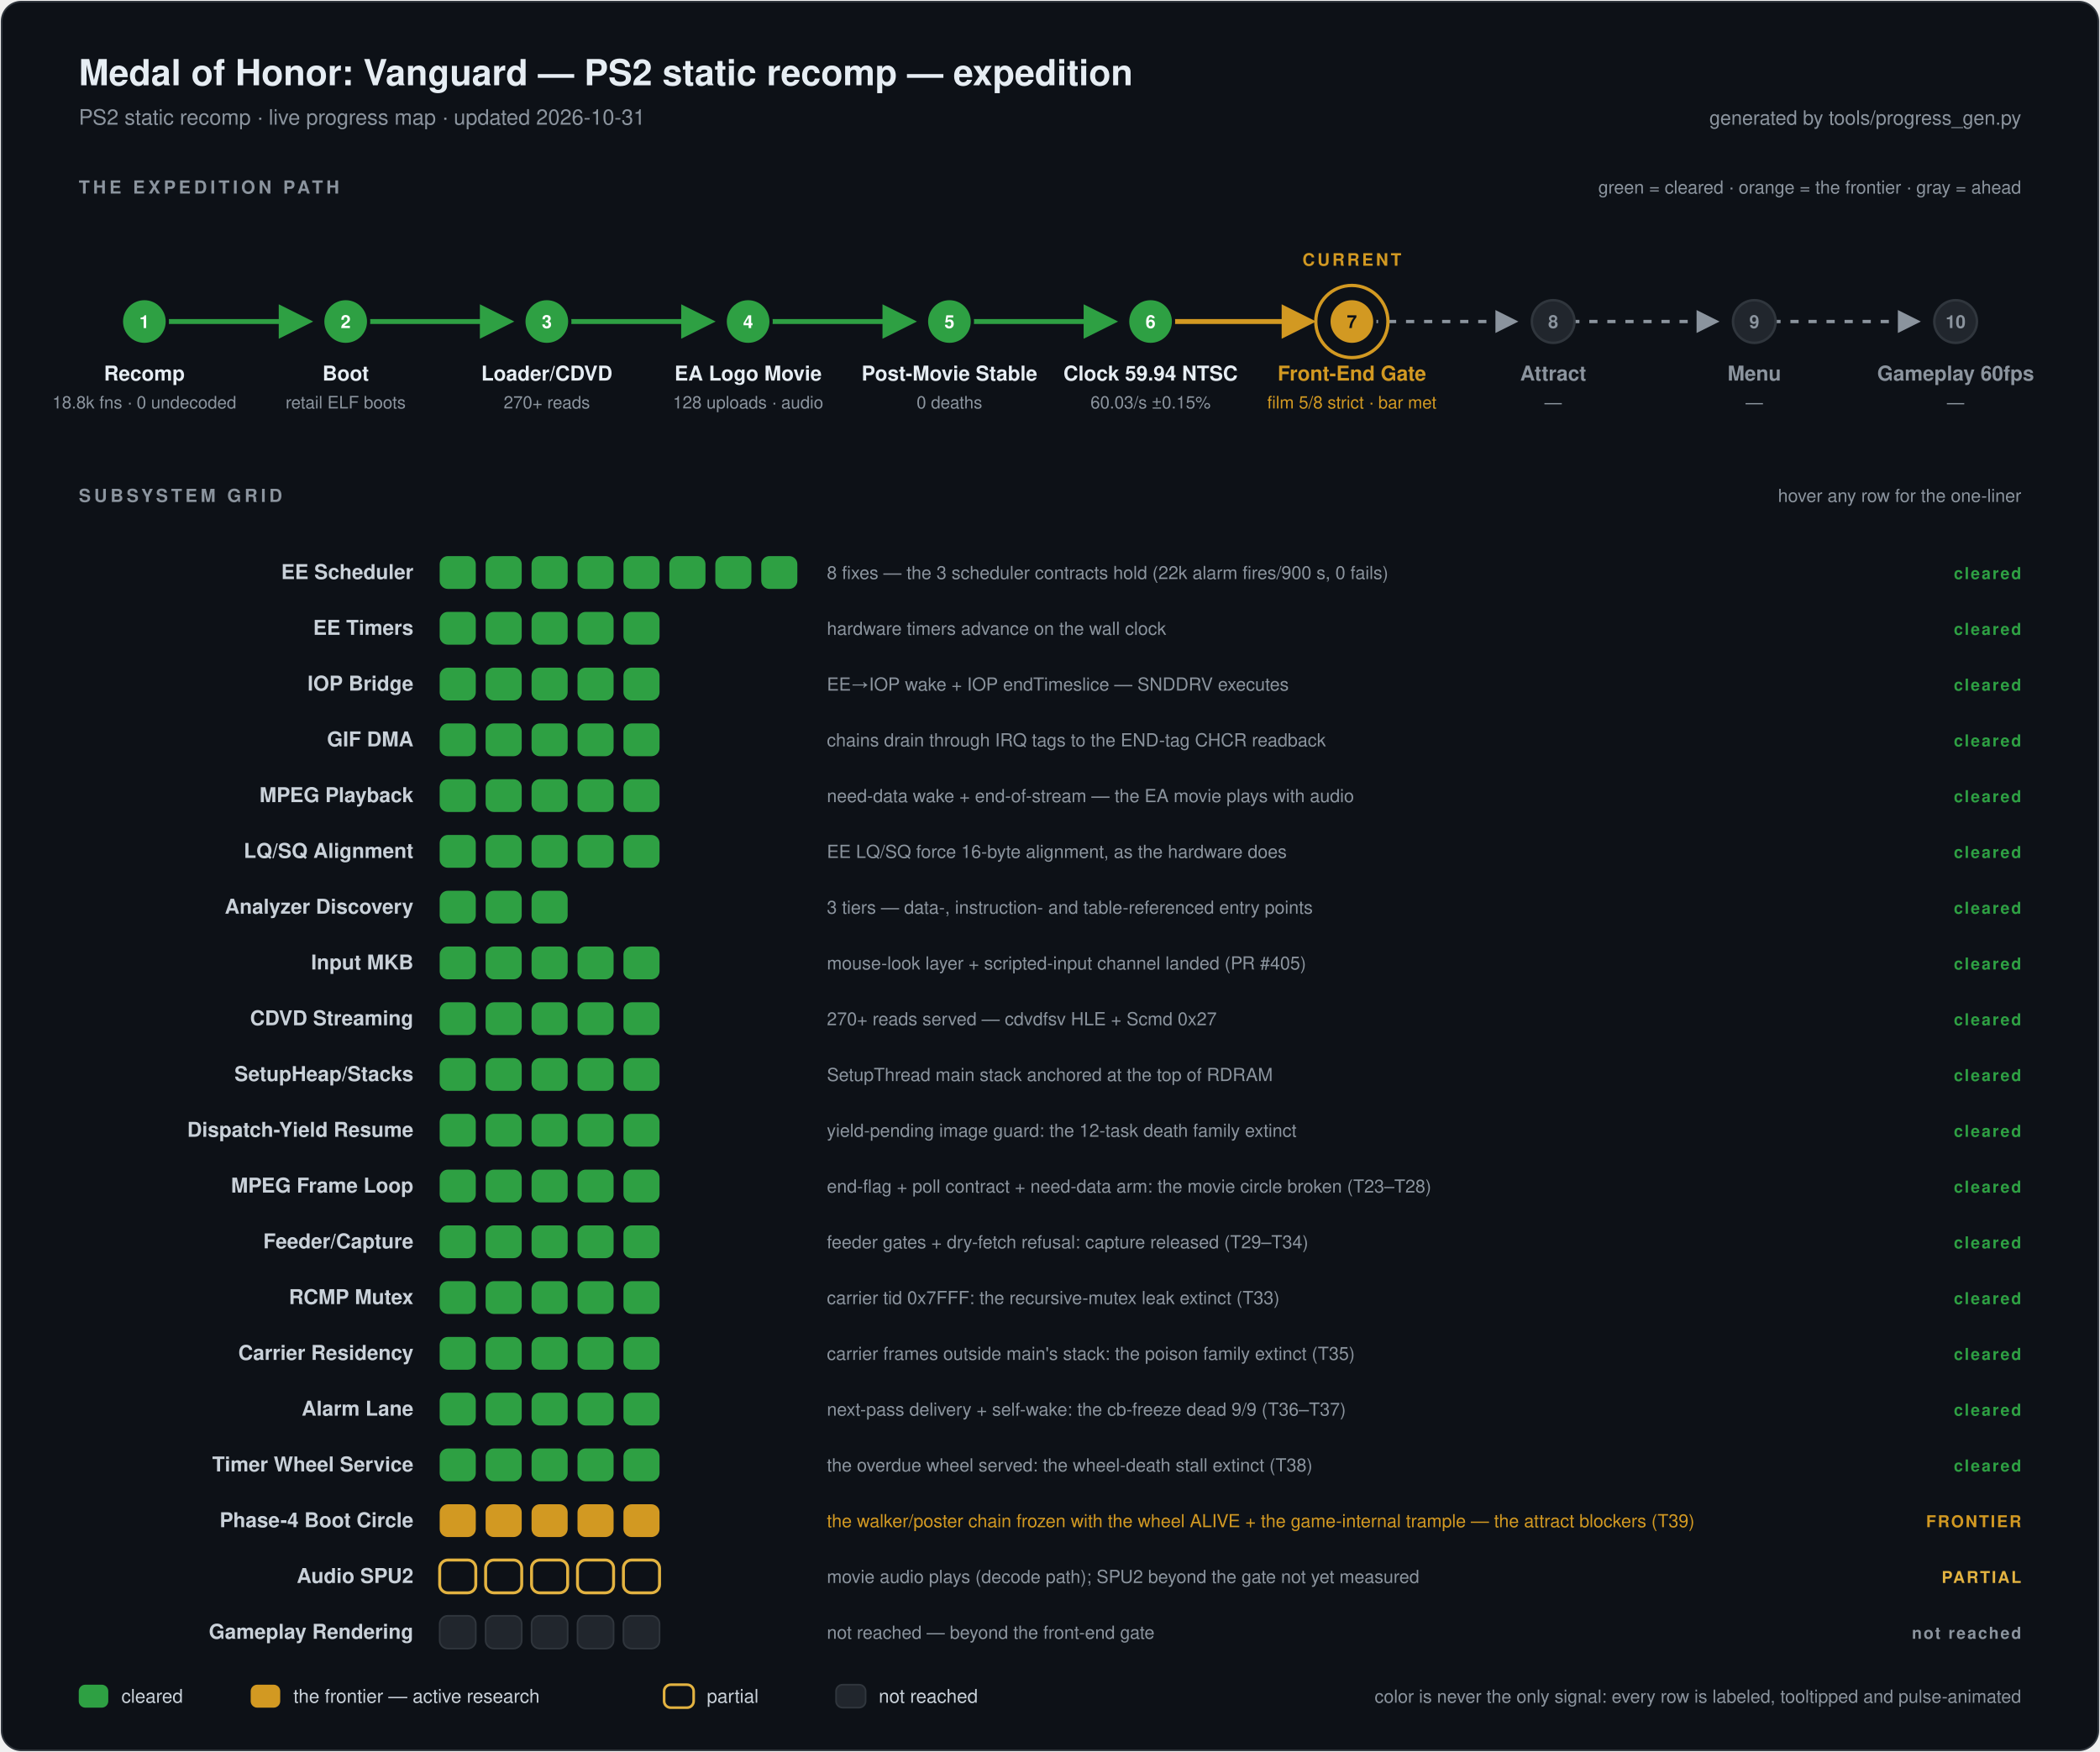
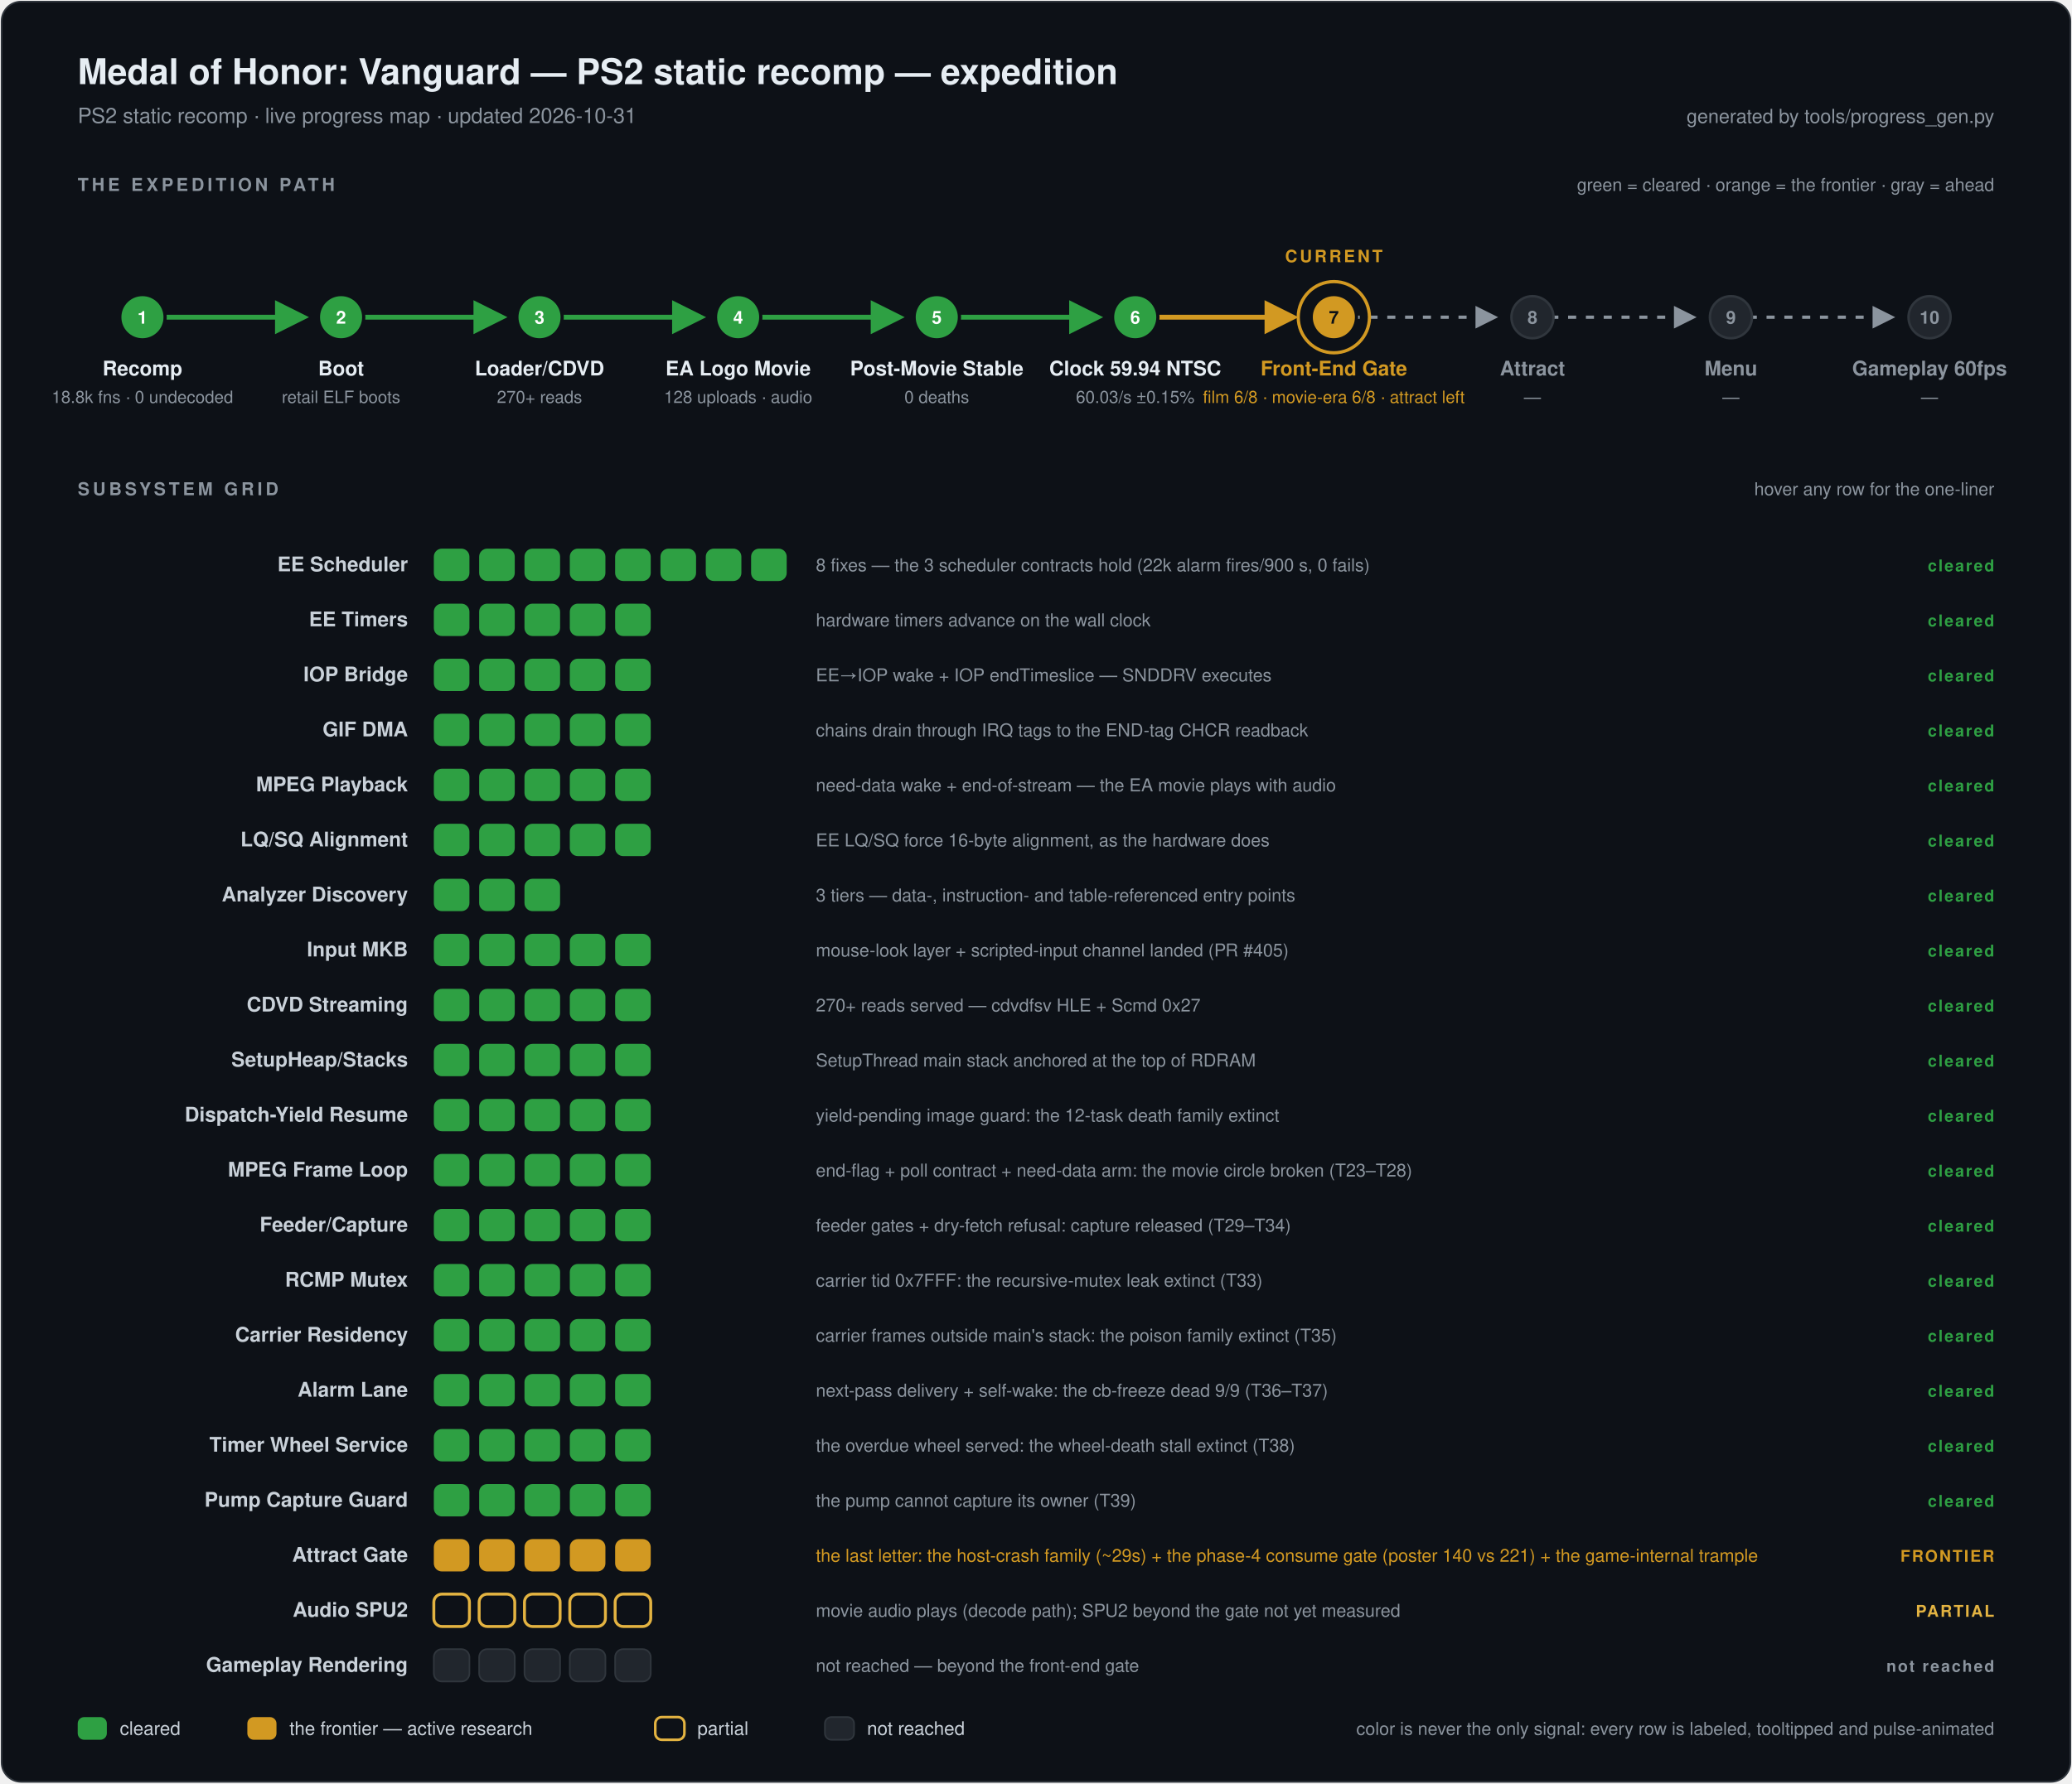
- <svg xmlns="http://www.w3.org/2000/svg" viewBox="0 0 1280 1068" width="1280" height="1068" role="img" aria-label="Progress map: expedition path with 6 of 10 stages cleared, currently at the Front-End Gate, and a subsystem grid">
+ <svg xmlns="http://www.w3.org/2000/svg" viewBox="0 0 1280 1102" width="1280" height="1102" role="img" aria-label="Progress map: expedition path with 6 of 10 stages cleared, currently at the Front-End Gate, and a subsystem grid">
  <style>
.pulse{animation:vgpulse 2.2s ease-in-out infinite}
.pulse2{animation:vgpulse 2.2s ease-in-out .28s infinite}
.pulse3{animation:vgpulse 2.2s ease-in-out .56s infinite}
.pulse4{animation:vgpulse 2.2s ease-in-out .84s infinite}
@keyframes vgpulse{0%,100%{opacity:1}50%{opacity:.32}}
@media (prefers-reduced-motion:reduce){.pulse,.pulse2,.pulse3,.pulse4{animation:none}}
</style>
-   <rect x="1" y="1" width="1278" height="1066" rx="12" fill="#0d1117" stroke="#30363d" />
+   <rect x="1" y="1" width="1278" height="1100" rx="12" fill="#0d1117" stroke="#30363d" />
  <text x="48" y="52" fill="#e6edf3" font-size="22" font-weight="700" font-family="ui-sans-serif, system-ui, 'Segoe UI', Helvetica, Arial, sans-serif">Medal of Honor: Vanguard — PS2 static recomp — expedition</text>
  <text x="48" y="76" fill="#8b949e" font-size="13" font-family="ui-sans-serif, system-ui, 'Segoe UI', Helvetica, Arial, sans-serif">PS2 static recomp · live progress map · updated 2026-10-31</text>
  <text x="1232" y="76" fill="#8b949e" font-size="12" text-anchor="end" font-family="ui-sans-serif, system-ui, 'Segoe UI', Helvetica, Arial, sans-serif">generated by tools/progress_gen.py</text>
  <text x="48" y="118" fill="#8b949e" font-size="11" font-weight="700" letter-spacing="2" font-family="ui-sans-serif, system-ui, 'Segoe UI', Helvetica, Arial, sans-serif">THE EXPEDITION PATH</text>
  <text x="1232" y="118" fill="#8b949e" font-size="11" text-anchor="end" font-family="ui-sans-serif, system-ui, 'Segoe UI', Helvetica, Arial, sans-serif">green = cleared · orange = the frontier · gray = ahead</text>
  <defs>
    <marker id="ag" viewBox="0 0 10 10" refX="8" refY="5" markerWidth="7" markerHeight="7" orient="auto-start-reverse">
      <path d="M0,0 L10,5 L0,10 z" fill="#2ea043" />
    </marker>
    <marker id="ao" viewBox="0 0 10 10" refX="8" refY="5" markerWidth="7" markerHeight="7" orient="auto-start-reverse">
      <path d="M0,0 L10,5 L0,10 z" fill="#d29922" />
    </marker>
    <marker id="am" viewBox="0 0 10 10" refX="8" refY="5" markerWidth="7" markerHeight="7" orient="auto-start-reverse">
      <path d="M0,0 L10,5 L0,10 z" fill="#8b949e" />
    </marker>
  </defs>
  <line x1="88.0" y1="196" x2="186.7" y2="196" stroke="#2ea043" stroke-width="3" marker-end="url(#ag)" />
  <line x1="210.7" y1="196" x2="309.3" y2="196" stroke="#2ea043" stroke-width="3" marker-end="url(#ag)" />
  <line x1="333.3" y1="196" x2="432.0" y2="196" stroke="#2ea043" stroke-width="3" marker-end="url(#ag)" />
  <line x1="456.0" y1="196" x2="554.7" y2="196" stroke="#2ea043" stroke-width="3" marker-end="url(#ag)" />
  <line x1="578.7" y1="196" x2="677.3" y2="196" stroke="#2ea043" stroke-width="3" marker-end="url(#ag)" />
  <line x1="701.3" y1="196" x2="798.0" y2="196" stroke="#d29922" stroke-width="3" marker-end="url(#ao)" />
  <line x1="824.0" y1="196" x2="922.7" y2="196" stroke="#8b949e" stroke-width="2" stroke-dasharray="5 6" marker-end="url(#am)" />
  <line x1="946.7" y1="196" x2="1045.3" y2="196" stroke="#8b949e" stroke-width="2" stroke-dasharray="5 6" marker-end="url(#am)" />
  <line x1="1069.3" y1="196" x2="1168.0" y2="196" stroke="#8b949e" stroke-width="2" stroke-dasharray="5 6" marker-end="url(#am)" />
  <g>
    <circle cx="88.0" cy="196" r="15" fill="#0d1117" />
    <circle cx="88.0" cy="196" r="13" fill="#2ea043" />
    <text x="88.0" y="200.0" fill="#ffffff" font-size="11" font-weight="700" text-anchor="middle" font-family="ui-sans-serif, system-ui, 'Segoe UI', Helvetica, Arial, sans-serif">1</text>
  </g>
  <text x="88.0" y="232" fill="#e6edf3" font-size="12.5" font-weight="600" text-anchor="middle" font-family="ui-sans-serif, system-ui, 'Segoe UI', Helvetica, Arial, sans-serif">Recomp</text>
  <text x="88.0" y="249" fill="#8b949e" font-size="10.5" text-anchor="middle" font-family="ui-sans-serif, system-ui, 'Segoe UI', Helvetica, Arial, sans-serif">18.8k fns · 0 undecoded</text>
  <g>
    <circle cx="210.7" cy="196" r="15" fill="#0d1117" />
    <circle cx="210.7" cy="196" r="13" fill="#2ea043" />
    <text x="210.7" y="200.0" fill="#ffffff" font-size="11" font-weight="700" text-anchor="middle" font-family="ui-sans-serif, system-ui, 'Segoe UI', Helvetica, Arial, sans-serif">2</text>
  </g>
  <text x="210.7" y="232" fill="#e6edf3" font-size="12.5" font-weight="600" text-anchor="middle" font-family="ui-sans-serif, system-ui, 'Segoe UI', Helvetica, Arial, sans-serif">Boot</text>
  <text x="210.7" y="249" fill="#8b949e" font-size="10.5" text-anchor="middle" font-family="ui-sans-serif, system-ui, 'Segoe UI', Helvetica, Arial, sans-serif">retail ELF boots</text>
  <g>
    <circle cx="333.3" cy="196" r="15" fill="#0d1117" />
    <circle cx="333.3" cy="196" r="13" fill="#2ea043" />
    <text x="333.3" y="200.0" fill="#ffffff" font-size="11" font-weight="700" text-anchor="middle" font-family="ui-sans-serif, system-ui, 'Segoe UI', Helvetica, Arial, sans-serif">3</text>
  </g>
  <text x="333.3" y="232" fill="#e6edf3" font-size="12.5" font-weight="600" text-anchor="middle" font-family="ui-sans-serif, system-ui, 'Segoe UI', Helvetica, Arial, sans-serif">Loader/CDVD</text>
  <text x="333.3" y="249" fill="#8b949e" font-size="10.5" text-anchor="middle" font-family="ui-sans-serif, system-ui, 'Segoe UI', Helvetica, Arial, sans-serif">270+ reads</text>
  <g>
    <circle cx="456.0" cy="196" r="15" fill="#0d1117" />
    <circle cx="456.0" cy="196" r="13" fill="#2ea043" />
    <text x="456.0" y="200.0" fill="#ffffff" font-size="11" font-weight="700" text-anchor="middle" font-family="ui-sans-serif, system-ui, 'Segoe UI', Helvetica, Arial, sans-serif">4</text>
  </g>
  <text x="456.0" y="232" fill="#e6edf3" font-size="12.5" font-weight="600" text-anchor="middle" font-family="ui-sans-serif, system-ui, 'Segoe UI', Helvetica, Arial, sans-serif">EA Logo Movie</text>
  <text x="456.0" y="249" fill="#8b949e" font-size="10.5" text-anchor="middle" font-family="ui-sans-serif, system-ui, 'Segoe UI', Helvetica, Arial, sans-serif">128 uploads · audio</text>
  <g>
    <circle cx="578.7" cy="196" r="15" fill="#0d1117" />
    <circle cx="578.7" cy="196" r="13" fill="#2ea043" />
    <text x="578.7" y="200.0" fill="#ffffff" font-size="11" font-weight="700" text-anchor="middle" font-family="ui-sans-serif, system-ui, 'Segoe UI', Helvetica, Arial, sans-serif">5</text>
  </g>
  <text x="578.7" y="232" fill="#e6edf3" font-size="12.5" font-weight="600" text-anchor="middle" font-family="ui-sans-serif, system-ui, 'Segoe UI', Helvetica, Arial, sans-serif">Post-Movie Stable</text>
  <text x="578.7" y="249" fill="#8b949e" font-size="10.5" text-anchor="middle" font-family="ui-sans-serif, system-ui, 'Segoe UI', Helvetica, Arial, sans-serif">0 deaths</text>
  <g>
    <circle cx="701.3" cy="196" r="15" fill="#0d1117" />
    <circle cx="701.3" cy="196" r="13" fill="#2ea043" />
    <text x="701.3" y="200.0" fill="#ffffff" font-size="11" font-weight="700" text-anchor="middle" font-family="ui-sans-serif, system-ui, 'Segoe UI', Helvetica, Arial, sans-serif">6</text>
  </g>
  <text x="701.3" y="232" fill="#e6edf3" font-size="12.5" font-weight="600" text-anchor="middle" font-family="ui-sans-serif, system-ui, 'Segoe UI', Helvetica, Arial, sans-serif">Clock 59.94 NTSC</text>
  <text x="701.3" y="249" fill="#8b949e" font-size="10.5" text-anchor="middle" font-family="ui-sans-serif, system-ui, 'Segoe UI', Helvetica, Arial, sans-serif">60.03/s ±0.15%</text>
  <g>
    <circle cx="824.0" cy="196" r="22" fill="none" stroke="#d29922" stroke-width="2" class="pulse" />
    <circle cx="824.0" cy="196" r="15" fill="#0d1117" />
    <circle cx="824.0" cy="196" r="13" fill="#d29922" />
    <text x="824.0" y="200.0" fill="#0d1117" font-size="11" font-weight="700" text-anchor="middle" font-family="ui-sans-serif, system-ui, 'Segoe UI', Helvetica, Arial, sans-serif">7</text>
  </g>
  <text x="824.0" y="162" fill="#d29922" font-size="10.5" font-weight="700" letter-spacing="1.5" text-anchor="middle" font-family="ui-sans-serif, system-ui, 'Segoe UI', Helvetica, Arial, sans-serif" class="pulse">CURRENT</text>
  <text x="824.0" y="232" fill="#d29922" font-size="12.5" font-weight="600" text-anchor="middle" font-family="ui-sans-serif, system-ui, 'Segoe UI', Helvetica, Arial, sans-serif">Front-End Gate</text>
-   <text x="824.0" y="249" fill="#d29922" font-size="10.5" text-anchor="middle" font-family="ui-sans-serif, system-ui, 'Segoe UI', Helvetica, Arial, sans-serif">film 5/8 strict · bar met</text>
+   <text x="824.0" y="249" fill="#d29922" font-size="10.5" text-anchor="middle" font-family="ui-sans-serif, system-ui, 'Segoe UI', Helvetica, Arial, sans-serif">film 6/8 · movie-era 6/8 · attract left</text>
  <g>
    <circle cx="946.7" cy="196" r="13" fill="#21262d" stroke="#30363d" stroke-width="1.5" />
    <text x="946.7" y="200.0" fill="#8b949e" font-size="11" font-weight="700" text-anchor="middle" font-family="ui-sans-serif, system-ui, 'Segoe UI', Helvetica, Arial, sans-serif">8</text>
  </g>
  <text x="946.7" y="232" fill="#8b949e" font-size="12.5" font-weight="600" text-anchor="middle" font-family="ui-sans-serif, system-ui, 'Segoe UI', Helvetica, Arial, sans-serif">Attract</text>
  <text x="946.7" y="249" fill="#8b949e" font-size="10.5" text-anchor="middle" font-family="ui-sans-serif, system-ui, 'Segoe UI', Helvetica, Arial, sans-serif">—</text>
  <g>
    <circle cx="1069.3" cy="196" r="13" fill="#21262d" stroke="#30363d" stroke-width="1.5" />
    <text x="1069.3" y="200.0" fill="#8b949e" font-size="11" font-weight="700" text-anchor="middle" font-family="ui-sans-serif, system-ui, 'Segoe UI', Helvetica, Arial, sans-serif">9</text>
  </g>
  <text x="1069.3" y="232" fill="#8b949e" font-size="12.5" font-weight="600" text-anchor="middle" font-family="ui-sans-serif, system-ui, 'Segoe UI', Helvetica, Arial, sans-serif">Menu</text>
  <text x="1069.3" y="249" fill="#8b949e" font-size="10.5" text-anchor="middle" font-family="ui-sans-serif, system-ui, 'Segoe UI', Helvetica, Arial, sans-serif">—</text>
  <g>
    <circle cx="1192.0" cy="196" r="13" fill="#21262d" stroke="#30363d" stroke-width="1.5" />
    <text x="1192.0" y="200.0" fill="#8b949e" font-size="11" font-weight="700" text-anchor="middle" font-family="ui-sans-serif, system-ui, 'Segoe UI', Helvetica, Arial, sans-serif">10</text>
  </g>
  <text x="1192.0" y="232" fill="#8b949e" font-size="12.5" font-weight="600" text-anchor="middle" font-family="ui-sans-serif, system-ui, 'Segoe UI', Helvetica, Arial, sans-serif">Gameplay 60fps</text>
  <text x="1192.0" y="249" fill="#8b949e" font-size="10.5" text-anchor="middle" font-family="ui-sans-serif, system-ui, 'Segoe UI', Helvetica, Arial, sans-serif">—</text>
  <text x="48" y="306" fill="#8b949e" font-size="11" font-weight="700" letter-spacing="2" font-family="ui-sans-serif, system-ui, 'Segoe UI', Helvetica, Arial, sans-serif">SUBSYSTEM GRID</text>
  <text x="1232" y="306" fill="#8b949e" font-size="11" text-anchor="end" font-family="ui-sans-serif, system-ui, 'Segoe UI', Helvetica, Arial, sans-serif">hover any row for the one-liner</text>
  <g>
    <text x="252" y="353.0" fill="#c9d1d9" font-size="12.5" font-weight="600" text-anchor="end" font-family="ui-sans-serif, system-ui, 'Segoe UI', Helvetica, Arial, sans-serif">EE Scheduler</text>
    <rect x="268" y="339.0" width="22" height="20" rx="5" fill="#2ea043" />
    <rect x="296" y="339.0" width="22" height="20" rx="5" fill="#2ea043" />
    <rect x="324" y="339.0" width="22" height="20" rx="5" fill="#2ea043" />
    <rect x="352" y="339.0" width="22" height="20" rx="5" fill="#2ea043" />
    <rect x="380" y="339.0" width="22" height="20" rx="5" fill="#2ea043" />
    <rect x="408" y="339.0" width="22" height="20" rx="5" fill="#2ea043" />
    <rect x="436" y="339.0" width="22" height="20" rx="5" fill="#2ea043" />
    <rect x="464" y="339.0" width="22" height="20" rx="5" fill="#2ea043" />
    <text x="504" y="353.0" fill="#8b949e" font-size="11" font-family="ui-sans-serif, system-ui, 'Segoe UI', Helvetica, Arial, sans-serif">8 fixes — the 3 scheduler contracts hold (22k alarm fires/900 s, 0 fails)</text>
    <text x="1232" y="353.0" fill="#2ea043" font-size="10" font-weight="600" letter-spacing="1" text-anchor="end" font-family="ui-sans-serif, system-ui, 'Segoe UI', Helvetica, Arial, sans-serif">cleared</text>
  </g>
  <g>
    <text x="252" y="387.0" fill="#c9d1d9" font-size="12.5" font-weight="600" text-anchor="end" font-family="ui-sans-serif, system-ui, 'Segoe UI', Helvetica, Arial, sans-serif">EE Timers</text>
    <rect x="268" y="373.0" width="22" height="20" rx="5" fill="#2ea043" />
    <rect x="296" y="373.0" width="22" height="20" rx="5" fill="#2ea043" />
    <rect x="324" y="373.0" width="22" height="20" rx="5" fill="#2ea043" />
    <rect x="352" y="373.0" width="22" height="20" rx="5" fill="#2ea043" />
    <rect x="380" y="373.0" width="22" height="20" rx="5" fill="#2ea043" />
    <text x="504" y="387.0" fill="#8b949e" font-size="11" font-family="ui-sans-serif, system-ui, 'Segoe UI', Helvetica, Arial, sans-serif">hardware timers advance on the wall clock</text>
    <text x="1232" y="387.0" fill="#2ea043" font-size="10" font-weight="600" letter-spacing="1" text-anchor="end" font-family="ui-sans-serif, system-ui, 'Segoe UI', Helvetica, Arial, sans-serif">cleared</text>
  </g>
  <g>
    <text x="252" y="421.0" fill="#c9d1d9" font-size="12.5" font-weight="600" text-anchor="end" font-family="ui-sans-serif, system-ui, 'Segoe UI', Helvetica, Arial, sans-serif">IOP Bridge</text>
    <rect x="268" y="407.0" width="22" height="20" rx="5" fill="#2ea043" />
    <rect x="296" y="407.0" width="22" height="20" rx="5" fill="#2ea043" />
    <rect x="324" y="407.0" width="22" height="20" rx="5" fill="#2ea043" />
    <rect x="352" y="407.0" width="22" height="20" rx="5" fill="#2ea043" />
    <rect x="380" y="407.0" width="22" height="20" rx="5" fill="#2ea043" />
    <text x="504" y="421.0" fill="#8b949e" font-size="11" font-family="ui-sans-serif, system-ui, 'Segoe UI', Helvetica, Arial, sans-serif">EE→IOP wake + IOP endTimeslice — SNDDRV executes</text>
    <text x="1232" y="421.0" fill="#2ea043" font-size="10" font-weight="600" letter-spacing="1" text-anchor="end" font-family="ui-sans-serif, system-ui, 'Segoe UI', Helvetica, Arial, sans-serif">cleared</text>
  </g>
  <g>
    <text x="252" y="455.0" fill="#c9d1d9" font-size="12.5" font-weight="600" text-anchor="end" font-family="ui-sans-serif, system-ui, 'Segoe UI', Helvetica, Arial, sans-serif">GIF DMA</text>
    <rect x="268" y="441.0" width="22" height="20" rx="5" fill="#2ea043" />
    <rect x="296" y="441.0" width="22" height="20" rx="5" fill="#2ea043" />
    <rect x="324" y="441.0" width="22" height="20" rx="5" fill="#2ea043" />
    <rect x="352" y="441.0" width="22" height="20" rx="5" fill="#2ea043" />
    <rect x="380" y="441.0" width="22" height="20" rx="5" fill="#2ea043" />
    <text x="504" y="455.0" fill="#8b949e" font-size="11" font-family="ui-sans-serif, system-ui, 'Segoe UI', Helvetica, Arial, sans-serif">chains drain through IRQ tags to the END-tag CHCR readback</text>
    <text x="1232" y="455.0" fill="#2ea043" font-size="10" font-weight="600" letter-spacing="1" text-anchor="end" font-family="ui-sans-serif, system-ui, 'Segoe UI', Helvetica, Arial, sans-serif">cleared</text>
  </g>
  <g>
    <text x="252" y="489.0" fill="#c9d1d9" font-size="12.5" font-weight="600" text-anchor="end" font-family="ui-sans-serif, system-ui, 'Segoe UI', Helvetica, Arial, sans-serif">MPEG Playback</text>
    <rect x="268" y="475.0" width="22" height="20" rx="5" fill="#2ea043" />
    <rect x="296" y="475.0" width="22" height="20" rx="5" fill="#2ea043" />
    <rect x="324" y="475.0" width="22" height="20" rx="5" fill="#2ea043" />
    <rect x="352" y="475.0" width="22" height="20" rx="5" fill="#2ea043" />
    <rect x="380" y="475.0" width="22" height="20" rx="5" fill="#2ea043" />
    <text x="504" y="489.0" fill="#8b949e" font-size="11" font-family="ui-sans-serif, system-ui, 'Segoe UI', Helvetica, Arial, sans-serif">need-data wake + end-of-stream — the EA movie plays with audio</text>
    <text x="1232" y="489.0" fill="#2ea043" font-size="10" font-weight="600" letter-spacing="1" text-anchor="end" font-family="ui-sans-serif, system-ui, 'Segoe UI', Helvetica, Arial, sans-serif">cleared</text>
  </g>
  <g>
    <text x="252" y="523.0" fill="#c9d1d9" font-size="12.5" font-weight="600" text-anchor="end" font-family="ui-sans-serif, system-ui, 'Segoe UI', Helvetica, Arial, sans-serif">LQ/SQ Alignment</text>
    <rect x="268" y="509.0" width="22" height="20" rx="5" fill="#2ea043" />
    <rect x="296" y="509.0" width="22" height="20" rx="5" fill="#2ea043" />
    <rect x="324" y="509.0" width="22" height="20" rx="5" fill="#2ea043" />
    <rect x="352" y="509.0" width="22" height="20" rx="5" fill="#2ea043" />
    <rect x="380" y="509.0" width="22" height="20" rx="5" fill="#2ea043" />
    <text x="504" y="523.0" fill="#8b949e" font-size="11" font-family="ui-sans-serif, system-ui, 'Segoe UI', Helvetica, Arial, sans-serif">EE LQ/SQ force 16-byte alignment, as the hardware does</text>
    <text x="1232" y="523.0" fill="#2ea043" font-size="10" font-weight="600" letter-spacing="1" text-anchor="end" font-family="ui-sans-serif, system-ui, 'Segoe UI', Helvetica, Arial, sans-serif">cleared</text>
  </g>
  <g>
    <text x="252" y="557.0" fill="#c9d1d9" font-size="12.5" font-weight="600" text-anchor="end" font-family="ui-sans-serif, system-ui, 'Segoe UI', Helvetica, Arial, sans-serif">Analyzer Discovery</text>
    <rect x="268" y="543.0" width="22" height="20" rx="5" fill="#2ea043" />
    <rect x="296" y="543.0" width="22" height="20" rx="5" fill="#2ea043" />
    <rect x="324" y="543.0" width="22" height="20" rx="5" fill="#2ea043" />
    <text x="504" y="557.0" fill="#8b949e" font-size="11" font-family="ui-sans-serif, system-ui, 'Segoe UI', Helvetica, Arial, sans-serif">3 tiers — data-, instruction- and table-referenced entry points</text>
    <text x="1232" y="557.0" fill="#2ea043" font-size="10" font-weight="600" letter-spacing="1" text-anchor="end" font-family="ui-sans-serif, system-ui, 'Segoe UI', Helvetica, Arial, sans-serif">cleared</text>
  </g>
  <g>
    <text x="252" y="591.0" fill="#c9d1d9" font-size="12.5" font-weight="600" text-anchor="end" font-family="ui-sans-serif, system-ui, 'Segoe UI', Helvetica, Arial, sans-serif">Input MKB</text>
    <rect x="268" y="577.0" width="22" height="20" rx="5" fill="#2ea043" />
    <rect x="296" y="577.0" width="22" height="20" rx="5" fill="#2ea043" />
    <rect x="324" y="577.0" width="22" height="20" rx="5" fill="#2ea043" />
    <rect x="352" y="577.0" width="22" height="20" rx="5" fill="#2ea043" />
    <rect x="380" y="577.0" width="22" height="20" rx="5" fill="#2ea043" />
    <text x="504" y="591.0" fill="#8b949e" font-size="11" font-family="ui-sans-serif, system-ui, 'Segoe UI', Helvetica, Arial, sans-serif">mouse-look layer + scripted-input channel landed (PR #405)</text>
    <text x="1232" y="591.0" fill="#2ea043" font-size="10" font-weight="600" letter-spacing="1" text-anchor="end" font-family="ui-sans-serif, system-ui, 'Segoe UI', Helvetica, Arial, sans-serif">cleared</text>
  </g>
  <g>
    <text x="252" y="625.0" fill="#c9d1d9" font-size="12.5" font-weight="600" text-anchor="end" font-family="ui-sans-serif, system-ui, 'Segoe UI', Helvetica, Arial, sans-serif">CDVD Streaming</text>
    <rect x="268" y="611.0" width="22" height="20" rx="5" fill="#2ea043" />
    <rect x="296" y="611.0" width="22" height="20" rx="5" fill="#2ea043" />
    <rect x="324" y="611.0" width="22" height="20" rx="5" fill="#2ea043" />
    <rect x="352" y="611.0" width="22" height="20" rx="5" fill="#2ea043" />
    <rect x="380" y="611.0" width="22" height="20" rx="5" fill="#2ea043" />
    <text x="504" y="625.0" fill="#8b949e" font-size="11" font-family="ui-sans-serif, system-ui, 'Segoe UI', Helvetica, Arial, sans-serif">270+ reads served — cdvdfsv HLE + Scmd 0x27</text>
    <text x="1232" y="625.0" fill="#2ea043" font-size="10" font-weight="600" letter-spacing="1" text-anchor="end" font-family="ui-sans-serif, system-ui, 'Segoe UI', Helvetica, Arial, sans-serif">cleared</text>
  </g>
  <g>
    <text x="252" y="659.0" fill="#c9d1d9" font-size="12.5" font-weight="600" text-anchor="end" font-family="ui-sans-serif, system-ui, 'Segoe UI', Helvetica, Arial, sans-serif">SetupHeap/Stacks</text>
    <rect x="268" y="645.0" width="22" height="20" rx="5" fill="#2ea043" />
    <rect x="296" y="645.0" width="22" height="20" rx="5" fill="#2ea043" />
    <rect x="324" y="645.0" width="22" height="20" rx="5" fill="#2ea043" />
    <rect x="352" y="645.0" width="22" height="20" rx="5" fill="#2ea043" />
    <rect x="380" y="645.0" width="22" height="20" rx="5" fill="#2ea043" />
    <text x="504" y="659.0" fill="#8b949e" font-size="11" font-family="ui-sans-serif, system-ui, 'Segoe UI', Helvetica, Arial, sans-serif">SetupThread main stack anchored at the top of RDRAM</text>
    <text x="1232" y="659.0" fill="#2ea043" font-size="10" font-weight="600" letter-spacing="1" text-anchor="end" font-family="ui-sans-serif, system-ui, 'Segoe UI', Helvetica, Arial, sans-serif">cleared</text>
  </g>
  <g>
    <text x="252" y="693.0" fill="#c9d1d9" font-size="12.5" font-weight="600" text-anchor="end" font-family="ui-sans-serif, system-ui, 'Segoe UI', Helvetica, Arial, sans-serif">Dispatch-Yield Resume</text>
    <rect x="268" y="679.0" width="22" height="20" rx="5" fill="#2ea043" />
    <rect x="296" y="679.0" width="22" height="20" rx="5" fill="#2ea043" />
    <rect x="324" y="679.0" width="22" height="20" rx="5" fill="#2ea043" />
    <rect x="352" y="679.0" width="22" height="20" rx="5" fill="#2ea043" />
    <rect x="380" y="679.0" width="22" height="20" rx="5" fill="#2ea043" />
    <text x="504" y="693.0" fill="#8b949e" font-size="11" font-family="ui-sans-serif, system-ui, 'Segoe UI', Helvetica, Arial, sans-serif">yield-pending image guard: the 12-task death family extinct</text>
    <text x="1232" y="693.0" fill="#2ea043" font-size="10" font-weight="600" letter-spacing="1" text-anchor="end" font-family="ui-sans-serif, system-ui, 'Segoe UI', Helvetica, Arial, sans-serif">cleared</text>
  </g>
  <g>
    <text x="252" y="727.0" fill="#c9d1d9" font-size="12.5" font-weight="600" text-anchor="end" font-family="ui-sans-serif, system-ui, 'Segoe UI', Helvetica, Arial, sans-serif">MPEG Frame Loop</text>
    <rect x="268" y="713.0" width="22" height="20" rx="5" fill="#2ea043" />
    <rect x="296" y="713.0" width="22" height="20" rx="5" fill="#2ea043" />
    <rect x="324" y="713.0" width="22" height="20" rx="5" fill="#2ea043" />
    <rect x="352" y="713.0" width="22" height="20" rx="5" fill="#2ea043" />
    <rect x="380" y="713.0" width="22" height="20" rx="5" fill="#2ea043" />
    <text x="504" y="727.0" fill="#8b949e" font-size="11" font-family="ui-sans-serif, system-ui, 'Segoe UI', Helvetica, Arial, sans-serif">end-flag + poll contract + need-data arm: the movie circle broken (T23–T28)</text>
    <text x="1232" y="727.0" fill="#2ea043" font-size="10" font-weight="600" letter-spacing="1" text-anchor="end" font-family="ui-sans-serif, system-ui, 'Segoe UI', Helvetica, Arial, sans-serif">cleared</text>
  </g>
  <g>
    <text x="252" y="761.0" fill="#c9d1d9" font-size="12.5" font-weight="600" text-anchor="end" font-family="ui-sans-serif, system-ui, 'Segoe UI', Helvetica, Arial, sans-serif">Feeder/Capture</text>
    <rect x="268" y="747.0" width="22" height="20" rx="5" fill="#2ea043" />
    <rect x="296" y="747.0" width="22" height="20" rx="5" fill="#2ea043" />
    <rect x="324" y="747.0" width="22" height="20" rx="5" fill="#2ea043" />
    <rect x="352" y="747.0" width="22" height="20" rx="5" fill="#2ea043" />
    <rect x="380" y="747.0" width="22" height="20" rx="5" fill="#2ea043" />
    <text x="504" y="761.0" fill="#8b949e" font-size="11" font-family="ui-sans-serif, system-ui, 'Segoe UI', Helvetica, Arial, sans-serif">feeder gates + dry-fetch refusal: capture released (T29–T34)</text>
    <text x="1232" y="761.0" fill="#2ea043" font-size="10" font-weight="600" letter-spacing="1" text-anchor="end" font-family="ui-sans-serif, system-ui, 'Segoe UI', Helvetica, Arial, sans-serif">cleared</text>
  </g>
  <g>
    <text x="252" y="795.0" fill="#c9d1d9" font-size="12.5" font-weight="600" text-anchor="end" font-family="ui-sans-serif, system-ui, 'Segoe UI', Helvetica, Arial, sans-serif">RCMP Mutex</text>
    <rect x="268" y="781.0" width="22" height="20" rx="5" fill="#2ea043" />
    <rect x="296" y="781.0" width="22" height="20" rx="5" fill="#2ea043" />
    <rect x="324" y="781.0" width="22" height="20" rx="5" fill="#2ea043" />
    <rect x="352" y="781.0" width="22" height="20" rx="5" fill="#2ea043" />
    <rect x="380" y="781.0" width="22" height="20" rx="5" fill="#2ea043" />
    <text x="504" y="795.0" fill="#8b949e" font-size="11" font-family="ui-sans-serif, system-ui, 'Segoe UI', Helvetica, Arial, sans-serif">carrier tid 0x7FFF: the recursive-mutex leak extinct (T33)</text>
    <text x="1232" y="795.0" fill="#2ea043" font-size="10" font-weight="600" letter-spacing="1" text-anchor="end" font-family="ui-sans-serif, system-ui, 'Segoe UI', Helvetica, Arial, sans-serif">cleared</text>
  </g>
  <g>
    <text x="252" y="829.0" fill="#c9d1d9" font-size="12.5" font-weight="600" text-anchor="end" font-family="ui-sans-serif, system-ui, 'Segoe UI', Helvetica, Arial, sans-serif">Carrier Residency</text>
    <rect x="268" y="815.0" width="22" height="20" rx="5" fill="#2ea043" />
    <rect x="296" y="815.0" width="22" height="20" rx="5" fill="#2ea043" />
    <rect x="324" y="815.0" width="22" height="20" rx="5" fill="#2ea043" />
    <rect x="352" y="815.0" width="22" height="20" rx="5" fill="#2ea043" />
    <rect x="380" y="815.0" width="22" height="20" rx="5" fill="#2ea043" />
    <text x="504" y="829.0" fill="#8b949e" font-size="11" font-family="ui-sans-serif, system-ui, 'Segoe UI', Helvetica, Arial, sans-serif">carrier frames outside main's stack: the poison family extinct (T35)</text>
    <text x="1232" y="829.0" fill="#2ea043" font-size="10" font-weight="600" letter-spacing="1" text-anchor="end" font-family="ui-sans-serif, system-ui, 'Segoe UI', Helvetica, Arial, sans-serif">cleared</text>
  </g>
  <g>
    <text x="252" y="863.0" fill="#c9d1d9" font-size="12.5" font-weight="600" text-anchor="end" font-family="ui-sans-serif, system-ui, 'Segoe UI', Helvetica, Arial, sans-serif">Alarm Lane</text>
    <rect x="268" y="849.0" width="22" height="20" rx="5" fill="#2ea043" />
    <rect x="296" y="849.0" width="22" height="20" rx="5" fill="#2ea043" />
    <rect x="324" y="849.0" width="22" height="20" rx="5" fill="#2ea043" />
    <rect x="352" y="849.0" width="22" height="20" rx="5" fill="#2ea043" />
    <rect x="380" y="849.0" width="22" height="20" rx="5" fill="#2ea043" />
    <text x="504" y="863.0" fill="#8b949e" font-size="11" font-family="ui-sans-serif, system-ui, 'Segoe UI', Helvetica, Arial, sans-serif">next-pass delivery + self-wake: the cb-freeze dead 9/9 (T36–T37)</text>
    <text x="1232" y="863.0" fill="#2ea043" font-size="10" font-weight="600" letter-spacing="1" text-anchor="end" font-family="ui-sans-serif, system-ui, 'Segoe UI', Helvetica, Arial, sans-serif">cleared</text>
  </g>
  <g>
    <text x="252" y="897.0" fill="#c9d1d9" font-size="12.5" font-weight="600" text-anchor="end" font-family="ui-sans-serif, system-ui, 'Segoe UI', Helvetica, Arial, sans-serif">Timer Wheel Service</text>
    <rect x="268" y="883.0" width="22" height="20" rx="5" fill="#2ea043" />
    <rect x="296" y="883.0" width="22" height="20" rx="5" fill="#2ea043" />
    <rect x="324" y="883.0" width="22" height="20" rx="5" fill="#2ea043" />
    <rect x="352" y="883.0" width="22" height="20" rx="5" fill="#2ea043" />
    <rect x="380" y="883.0" width="22" height="20" rx="5" fill="#2ea043" />
    <text x="504" y="897.0" fill="#8b949e" font-size="11" font-family="ui-sans-serif, system-ui, 'Segoe UI', Helvetica, Arial, sans-serif">the overdue wheel served: the wheel-death stall extinct (T38)</text>
    <text x="1232" y="897.0" fill="#2ea043" font-size="10" font-weight="600" letter-spacing="1" text-anchor="end" font-family="ui-sans-serif, system-ui, 'Segoe UI', Helvetica, Arial, sans-serif">cleared</text>
  </g>
  <g>
-     <text x="252" y="931.0" fill="#c9d1d9" font-size="12.5" font-weight="600" text-anchor="end" font-family="ui-sans-serif, system-ui, 'Segoe UI', Helvetica, Arial, sans-serif">Phase-4 Boot Circle</text>
-     <rect x="268" y="917.0" width="22" height="20" rx="5" fill="#d29922" class="pulse" />
-     <rect x="296" y="917.0" width="22" height="20" rx="5" fill="#d29922" class="pulse2" />
-     <rect x="324" y="917.0" width="22" height="20" rx="5" fill="#d29922" class="pulse3" />
-     <rect x="352" y="917.0" width="22" height="20" rx="5" fill="#d29922" class="pulse4" />
-     <rect x="380" y="917.0" width="22" height="20" rx="5" fill="#d29922" class="pulse" />
-     <text x="504" y="931.0" fill="#d29922" font-size="11" font-family="ui-sans-serif, system-ui, 'Segoe UI', Helvetica, Arial, sans-serif">the walker/poster chain frozen with the wheel ALIVE + the game-internal trample — the attract blockers (T39)</text>
-     <text x="1232" y="931.0" fill="#d29922" font-size="10" font-weight="700" letter-spacing="1" text-anchor="end" font-family="ui-sans-serif, system-ui, 'Segoe UI', Helvetica, Arial, sans-serif" class="pulse">FRONTIER</text>
-   </g>
-   <g>
-     <text x="252" y="965.0" fill="#c9d1d9" font-size="12.5" font-weight="600" text-anchor="end" font-family="ui-sans-serif, system-ui, 'Segoe UI', Helvetica, Arial, sans-serif">Audio SPU2</text>
-     <rect x="268" y="951.0" width="22" height="20" rx="5" fill="#0d1117" stroke="#e3b341" stroke-width="1.8" />
-     <rect x="296" y="951.0" width="22" height="20" rx="5" fill="#0d1117" stroke="#e3b341" stroke-width="1.8" />
-     <rect x="324" y="951.0" width="22" height="20" rx="5" fill="#0d1117" stroke="#e3b341" stroke-width="1.8" />
-     <rect x="352" y="951.0" width="22" height="20" rx="5" fill="#0d1117" stroke="#e3b341" stroke-width="1.8" />
-     <rect x="380" y="951.0" width="22" height="20" rx="5" fill="#0d1117" stroke="#e3b341" stroke-width="1.8" />
-     <text x="504" y="965.0" fill="#8b949e" font-size="11" font-family="ui-sans-serif, system-ui, 'Segoe UI', Helvetica, Arial, sans-serif">movie audio plays (decode path); SPU2 beyond the gate not yet measured</text>
-     <text x="1232" y="965.0" fill="#e3b341" font-size="10" font-weight="700" letter-spacing="1" text-anchor="end" font-family="ui-sans-serif, system-ui, 'Segoe UI', Helvetica, Arial, sans-serif">PARTIAL</text>
-   </g>
-   <g>
-     <text x="252" y="999.0" fill="#c9d1d9" font-size="12.5" font-weight="600" text-anchor="end" font-family="ui-sans-serif, system-ui, 'Segoe UI', Helvetica, Arial, sans-serif">Gameplay Rendering</text>
-     <rect x="268" y="985.0" width="22" height="20" rx="5" fill="#21262d" stroke="#30363d" />
-     <rect x="296" y="985.0" width="22" height="20" rx="5" fill="#21262d" stroke="#30363d" />
-     <rect x="324" y="985.0" width="22" height="20" rx="5" fill="#21262d" stroke="#30363d" />
-     <rect x="352" y="985.0" width="22" height="20" rx="5" fill="#21262d" stroke="#30363d" />
-     <rect x="380" y="985.0" width="22" height="20" rx="5" fill="#21262d" stroke="#30363d" />
-     <text x="504" y="999.0" fill="#8b949e" font-size="11" font-family="ui-sans-serif, system-ui, 'Segoe UI', Helvetica, Arial, sans-serif">not reached — beyond the front-end gate</text>
-     <text x="1232" y="999.0" fill="#8b949e" font-size="10" font-weight="600" letter-spacing="1" text-anchor="end" font-family="ui-sans-serif, system-ui, 'Segoe UI', Helvetica, Arial, sans-serif">not reached</text>
-   </g>
-   <rect x="48" y="1027" width="18" height="14" rx="4" fill="#2ea043" />
-   <text x="74" y="1038" fill="#c9d1d9" font-size="11.5" font-family="ui-sans-serif, system-ui, 'Segoe UI', Helvetica, Arial, sans-serif">cleared</text>
-   <rect x="152.8" y="1027" width="18" height="14" rx="4" fill="#d29922" class="pulse" />
-   <text x="178.8" y="1038" fill="#c9d1d9" font-size="11.5" font-family="ui-sans-serif, system-ui, 'Segoe UI', Helvetica, Arial, sans-serif">the frontier — active research</text>
-   <rect x="404.8" y="1027" width="18" height="14" rx="4" fill="#0d1117" stroke="#e3b341" stroke-width="1.6" />
-   <text x="430.8" y="1038" fill="#c9d1d9" font-size="11.5" font-family="ui-sans-serif, system-ui, 'Segoe UI', Helvetica, Arial, sans-serif">partial</text>
-   <rect x="509.6" y="1027" width="18" height="14" rx="4" fill="#21262d" stroke="#30363d" />
-   <text x="535.6" y="1038" fill="#c9d1d9" font-size="11.5" font-family="ui-sans-serif, system-ui, 'Segoe UI', Helvetica, Arial, sans-serif">not reached</text>
-   <text x="1232" y="1038" fill="#8b949e" font-size="11" text-anchor="end" font-family="ui-sans-serif, system-ui, 'Segoe UI', Helvetica, Arial, sans-serif">color is never the only signal: every row is labeled, tooltipped and pulse-animated</text>
+     <text x="252" y="931.0" fill="#c9d1d9" font-size="12.5" font-weight="600" text-anchor="end" font-family="ui-sans-serif, system-ui, 'Segoe UI', Helvetica, Arial, sans-serif">Pump Capture Guard</text>
+     <rect x="268" y="917.0" width="22" height="20" rx="5" fill="#2ea043" />
+     <rect x="296" y="917.0" width="22" height="20" rx="5" fill="#2ea043" />
+     <rect x="324" y="917.0" width="22" height="20" rx="5" fill="#2ea043" />
+     <rect x="352" y="917.0" width="22" height="20" rx="5" fill="#2ea043" />
+     <rect x="380" y="917.0" width="22" height="20" rx="5" fill="#2ea043" />
+     <text x="504" y="931.0" fill="#8b949e" font-size="11" font-family="ui-sans-serif, system-ui, 'Segoe UI', Helvetica, Arial, sans-serif">the pump cannot capture its owner (T39)</text>
+     <text x="1232" y="931.0" fill="#2ea043" font-size="10" font-weight="600" letter-spacing="1" text-anchor="end" font-family="ui-sans-serif, system-ui, 'Segoe UI', Helvetica, Arial, sans-serif">cleared</text>
+   </g>
+   <g>
+     <text x="252" y="965.0" fill="#c9d1d9" font-size="12.5" font-weight="600" text-anchor="end" font-family="ui-sans-serif, system-ui, 'Segoe UI', Helvetica, Arial, sans-serif">Attract Gate</text>
+     <rect x="268" y="951.0" width="22" height="20" rx="5" fill="#d29922" class="pulse" />
+     <rect x="296" y="951.0" width="22" height="20" rx="5" fill="#d29922" class="pulse2" />
+     <rect x="324" y="951.0" width="22" height="20" rx="5" fill="#d29922" class="pulse3" />
+     <rect x="352" y="951.0" width="22" height="20" rx="5" fill="#d29922" class="pulse4" />
+     <rect x="380" y="951.0" width="22" height="20" rx="5" fill="#d29922" class="pulse" />
+     <text x="504" y="965.0" fill="#d29922" font-size="11" font-family="ui-sans-serif, system-ui, 'Segoe UI', Helvetica, Arial, sans-serif">the last letter: the host-crash family (~29s) + the phase-4 consume gate (poster 140 vs 221) + the game-internal trample</text>
+     <text x="1232" y="965.0" fill="#d29922" font-size="10" font-weight="700" letter-spacing="1" text-anchor="end" font-family="ui-sans-serif, system-ui, 'Segoe UI', Helvetica, Arial, sans-serif" class="pulse">FRONTIER</text>
+   </g>
+   <g>
+     <text x="252" y="999.0" fill="#c9d1d9" font-size="12.5" font-weight="600" text-anchor="end" font-family="ui-sans-serif, system-ui, 'Segoe UI', Helvetica, Arial, sans-serif">Audio SPU2</text>
+     <rect x="268" y="985.0" width="22" height="20" rx="5" fill="#0d1117" stroke="#e3b341" stroke-width="1.8" />
+     <rect x="296" y="985.0" width="22" height="20" rx="5" fill="#0d1117" stroke="#e3b341" stroke-width="1.8" />
+     <rect x="324" y="985.0" width="22" height="20" rx="5" fill="#0d1117" stroke="#e3b341" stroke-width="1.8" />
+     <rect x="352" y="985.0" width="22" height="20" rx="5" fill="#0d1117" stroke="#e3b341" stroke-width="1.8" />
+     <rect x="380" y="985.0" width="22" height="20" rx="5" fill="#0d1117" stroke="#e3b341" stroke-width="1.8" />
+     <text x="504" y="999.0" fill="#8b949e" font-size="11" font-family="ui-sans-serif, system-ui, 'Segoe UI', Helvetica, Arial, sans-serif">movie audio plays (decode path); SPU2 beyond the gate not yet measured</text>
+     <text x="1232" y="999.0" fill="#e3b341" font-size="10" font-weight="700" letter-spacing="1" text-anchor="end" font-family="ui-sans-serif, system-ui, 'Segoe UI', Helvetica, Arial, sans-serif">PARTIAL</text>
+   </g>
+   <g>
+     <text x="252" y="1033.0" fill="#c9d1d9" font-size="12.5" font-weight="600" text-anchor="end" font-family="ui-sans-serif, system-ui, 'Segoe UI', Helvetica, Arial, sans-serif">Gameplay Rendering</text>
+     <rect x="268" y="1019.0" width="22" height="20" rx="5" fill="#21262d" stroke="#30363d" />
+     <rect x="296" y="1019.0" width="22" height="20" rx="5" fill="#21262d" stroke="#30363d" />
+     <rect x="324" y="1019.0" width="22" height="20" rx="5" fill="#21262d" stroke="#30363d" />
+     <rect x="352" y="1019.0" width="22" height="20" rx="5" fill="#21262d" stroke="#30363d" />
+     <rect x="380" y="1019.0" width="22" height="20" rx="5" fill="#21262d" stroke="#30363d" />
+     <text x="504" y="1033.0" fill="#8b949e" font-size="11" font-family="ui-sans-serif, system-ui, 'Segoe UI', Helvetica, Arial, sans-serif">not reached — beyond the front-end gate</text>
+     <text x="1232" y="1033.0" fill="#8b949e" font-size="10" font-weight="600" letter-spacing="1" text-anchor="end" font-family="ui-sans-serif, system-ui, 'Segoe UI', Helvetica, Arial, sans-serif">not reached</text>
+   </g>
+   <rect x="48" y="1061" width="18" height="14" rx="4" fill="#2ea043" />
+   <text x="74" y="1072" fill="#c9d1d9" font-size="11.5" font-family="ui-sans-serif, system-ui, 'Segoe UI', Helvetica, Arial, sans-serif">cleared</text>
+   <rect x="152.8" y="1061" width="18" height="14" rx="4" fill="#d29922" class="pulse" />
+   <text x="178.8" y="1072" fill="#c9d1d9" font-size="11.5" font-family="ui-sans-serif, system-ui, 'Segoe UI', Helvetica, Arial, sans-serif">the frontier — active research</text>
+   <rect x="404.8" y="1061" width="18" height="14" rx="4" fill="#0d1117" stroke="#e3b341" stroke-width="1.6" />
+   <text x="430.8" y="1072" fill="#c9d1d9" font-size="11.5" font-family="ui-sans-serif, system-ui, 'Segoe UI', Helvetica, Arial, sans-serif">partial</text>
+   <rect x="509.6" y="1061" width="18" height="14" rx="4" fill="#21262d" stroke="#30363d" />
+   <text x="535.6" y="1072" fill="#c9d1d9" font-size="11.5" font-family="ui-sans-serif, system-ui, 'Segoe UI', Helvetica, Arial, sans-serif">not reached</text>
+   <text x="1232" y="1072" fill="#8b949e" font-size="11" text-anchor="end" font-family="ui-sans-serif, system-ui, 'Segoe UI', Helvetica, Arial, sans-serif">color is never the only signal: every row is labeled, tooltipped and pulse-animated</text>
</svg>
